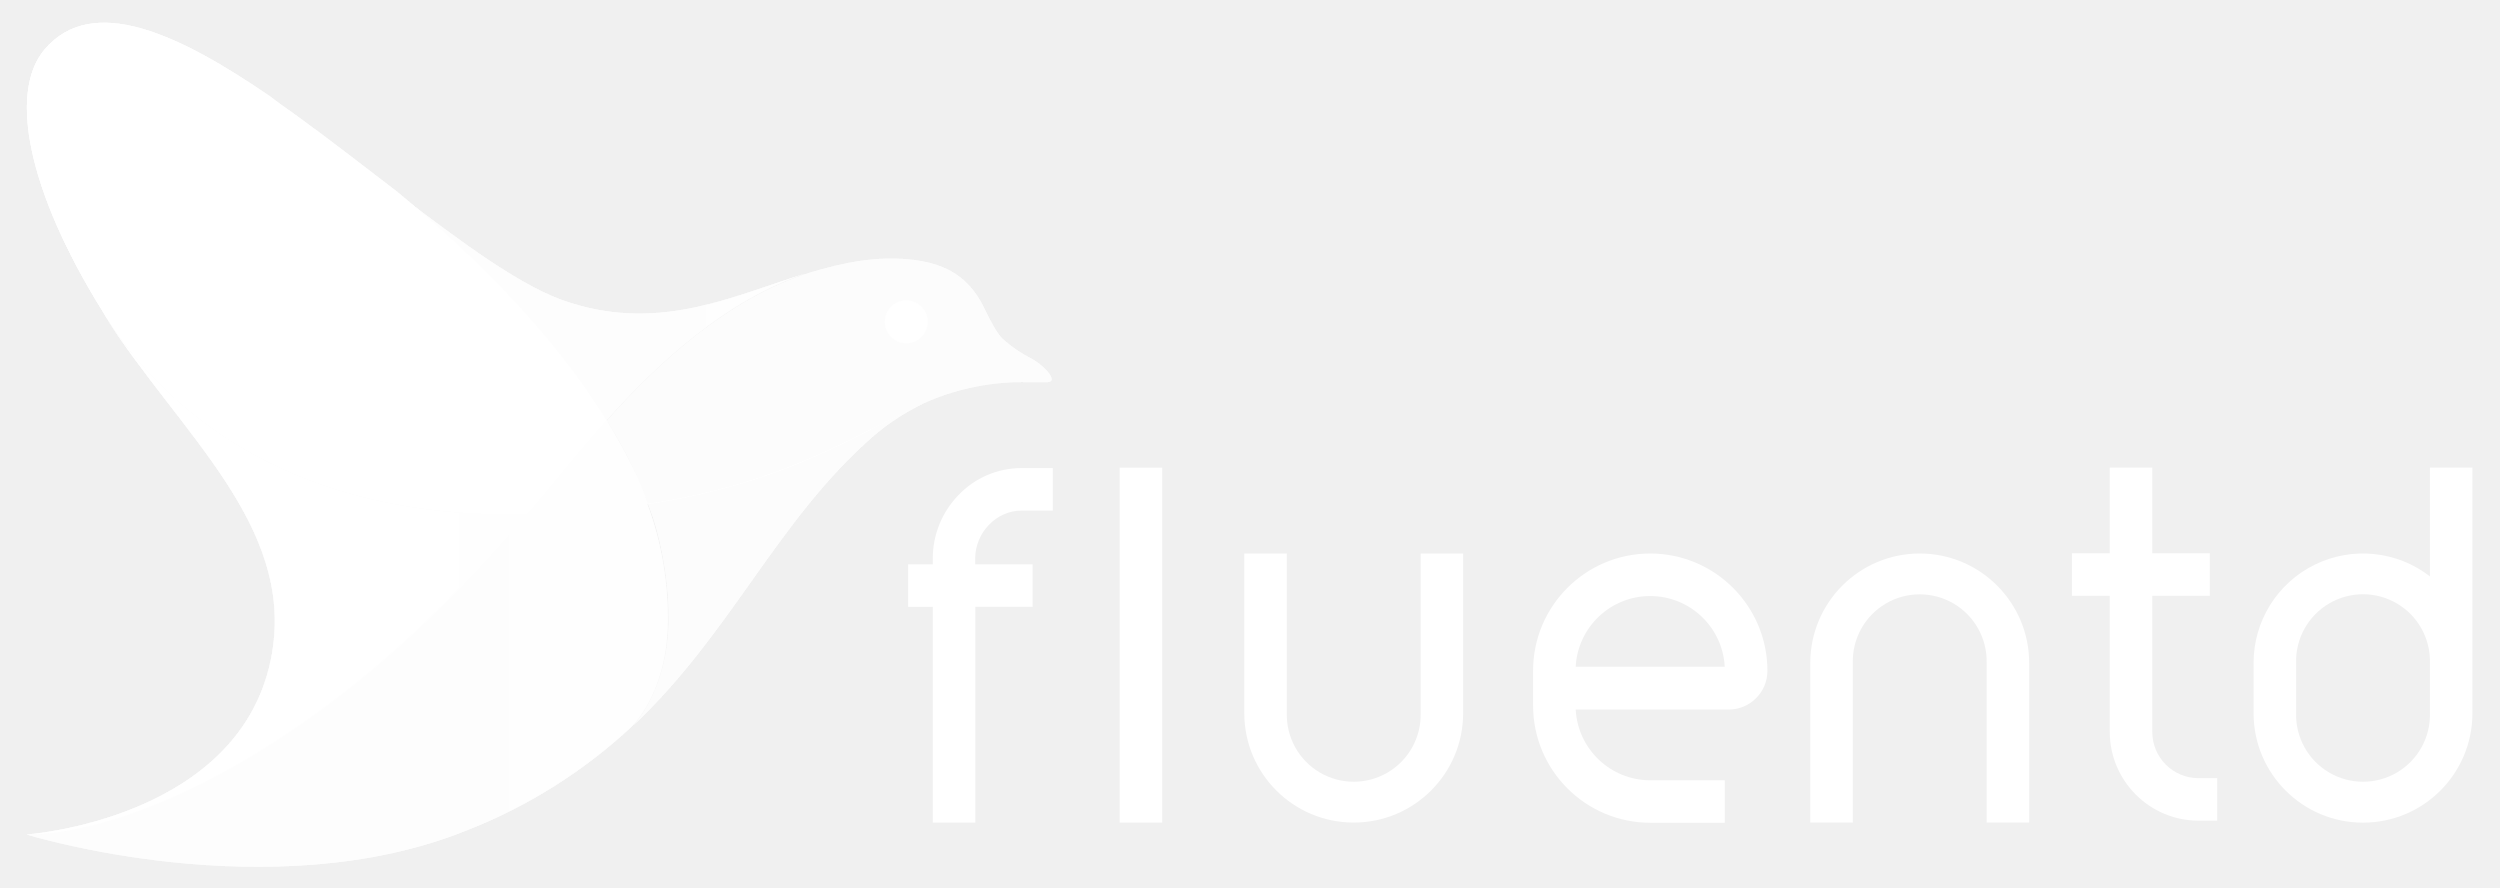
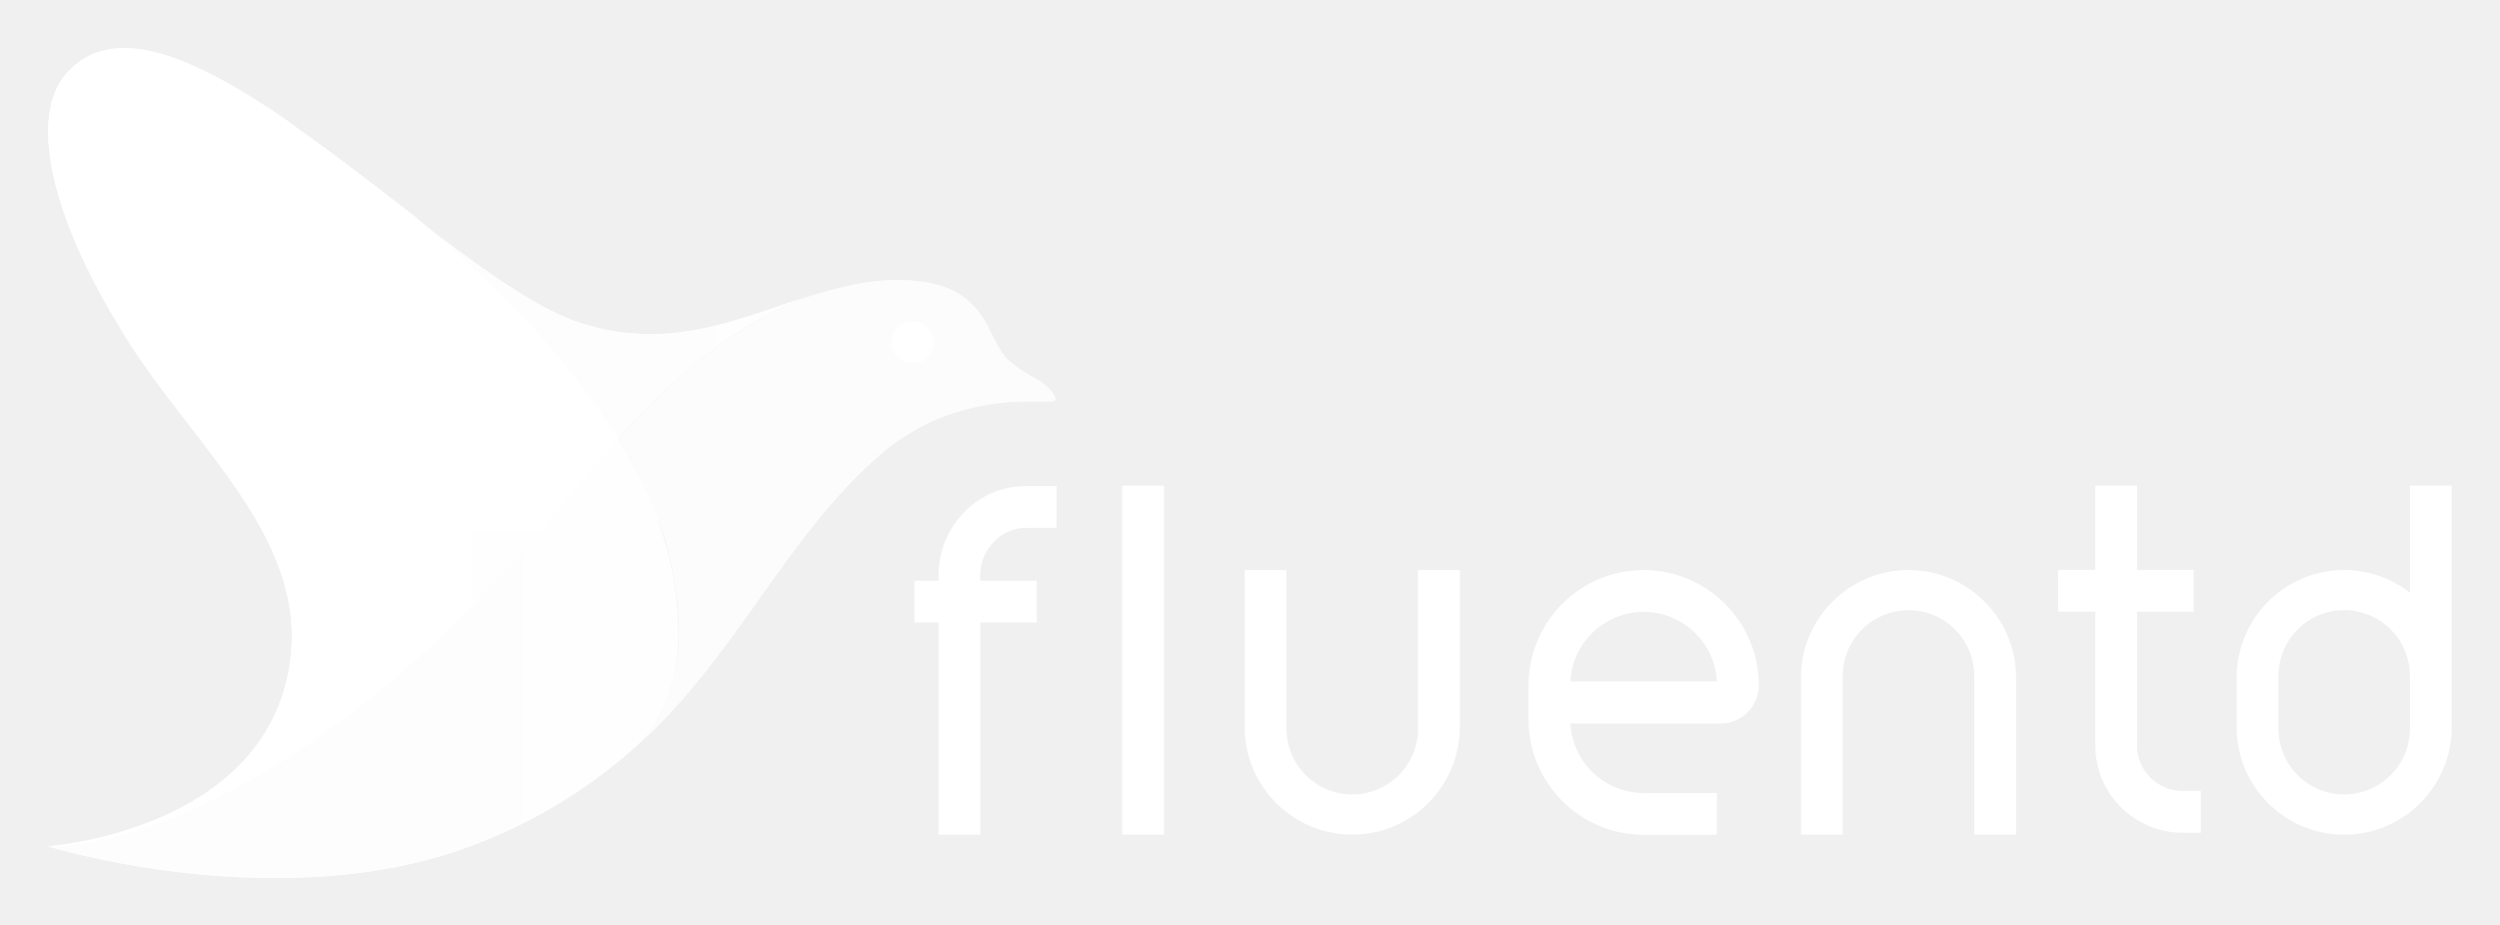
- <svg xmlns="http://www.w3.org/2000/svg" id="Layer_1" data-name="Layer 1" viewBox="0 0 608.4 216">
+ <svg xmlns="http://www.w3.org/2000/svg" role="img" viewBox="-5.40 -6.40 618.80 228.80">
  <defs>
-     <style>.cls-1{fill:#fff;}.cls-2{fill:url(#linear-gradient);}.cls-3{fill:url(#linear-gradient-2);}.cls-4{fill:url(#linear-gradient-3);}.cls-5{fill:url(#linear-gradient-4);}.cls-6{fill:url(#linear-gradient-5);}.cls-7{fill:url(#linear-gradient-6);}.cls-8{fill:url(#linear-gradient-7);}</style>
-     <linearGradient id="linear-gradient" x1="-3.66" y1="579.25" x2="260.25" y2="579.25" gradientTransform="matrix(1, 0, 0, -1, 0, 644.6)" gradientUnits="userSpaceOnUse">
-       <stop offset="0" stop-color="#fff" stop-opacity="0.75" />
-       <stop offset="0.32" stop-color="#fff" stop-opacity="0.57" />
-       <stop offset="0.68" stop-color="#fff" stop-opacity="0.55" />
-       <stop offset="0.9" stop-color="#fff" stop-opacity="0.45" />
+     <style>.cls-1{fill:#fff}.cls-2{fill:url(#linear-gradient)}.cls-3{fill:url(#linear-gradient-2)}.cls-4{fill:url(#linear-gradient-3)}.cls-5{fill:url(#linear-gradient-4)}.cls-6{fill:url(#linear-gradient-5)}.cls-7{fill:url(#linear-gradient-6)}.cls-8{fill:url(#linear-gradient-7)}</style>
+     <linearGradient id="linear-gradient" x1="-3.66" x2="260.25" y1="579.25" y2="579.25" gradientTransform="matrix(1 0 0 -1 0 644.6)" gradientUnits="userSpaceOnUse">
+       <stop offset="0" stop-color="#fff" stop-opacity=".75" />
+       <stop offset=".32" stop-color="#fff" stop-opacity=".57" />
+       <stop offset=".68" stop-color="#fff" stop-opacity=".55" />
+       <stop offset=".9" stop-color="#fff" stop-opacity=".45" />
    </linearGradient>
-     <linearGradient id="linear-gradient-2" x1="6.43" y1="530.89" x2="257.77" y2="530.89" gradientTransform="matrix(1, 0, 0, -1, 0, 644.6)" gradientUnits="userSpaceOnUse">
-       <stop offset="0" stop-color="#fff" stop-opacity="0.4" />
-       <stop offset="0.67" stop-color="#fff" stop-opacity="0.5" />
+     <linearGradient id="linear-gradient-2" x1="6.43" x2="257.77" y1="530.89" y2="530.89" gradientTransform="matrix(1 0 0 -1 0 644.6)" gradientUnits="userSpaceOnUse">
+       <stop offset="0" stop-color="#fff" stop-opacity=".4" />
+       <stop offset=".67" stop-color="#fff" stop-opacity=".5" />
    </linearGradient>
-     <linearGradient id="linear-gradient-3" x1="96.53" y1="570.05" x2="259.21" y2="570.05" gradientTransform="matrix(1, 0, 0, -1, 0, 644.6)" gradientUnits="userSpaceOnUse">
-       <stop offset="0" stop-color="#fff" stop-opacity="0.38" />
-       <stop offset="0.97" stop-color="#fff" stop-opacity="0.5" />
+     <linearGradient id="linear-gradient-3" x1="96.53" x2="259.21" y1="570.05" y2="570.05" gradientTransform="matrix(1 0 0 -1 0 644.6)" gradientUnits="userSpaceOnUse">
+       <stop offset="0" stop-color="#fff" stop-opacity=".38" />
+       <stop offset=".97" stop-color="#fff" stop-opacity=".5" />
    </linearGradient>
-     <linearGradient id="linear-gradient-4" x1="189.79" y1="609.73" x2="189.79" y2="431.04" gradientTransform="matrix(1, 0, 0, -1, 0, 644.6)" gradientUnits="userSpaceOnUse">
+     <linearGradient id="linear-gradient-4" x1="189.79" x2="189.79" y1="609.73" y2="431.04" gradientTransform="matrix(1 0 0 -1 0 644.6)" gradientUnits="userSpaceOnUse">
      <stop offset="0" stop-color="#4faac4" />
-       <stop offset="0" stop-color="#fff" stop-opacity="0.35" />
-       <stop offset="0.96" stop-color="#fff" stop-opacity="0.38" />
-       <stop offset="1" stop-color="#fff" stop-opacity="0.26" />
+       <stop offset="0" stop-color="#fff" stop-opacity=".35" />
+       <stop offset=".96" stop-color="#fff" stop-opacity=".38" />
+       <stop offset="1" stop-color="#fff" stop-opacity=".26" />
    </linearGradient>
-     <linearGradient id="linear-gradient-5" x1="-20.69" y1="648.01" x2="164.36" y2="648.01" gradientTransform="translate(0 -508)" gradientUnits="userSpaceOnUse">
-       <stop offset="0" stop-color="#fff" stop-opacity="0.6" />
-       <stop offset="0.93" stop-color="#fff" stop-opacity="0.47" />
+     <linearGradient id="linear-gradient-5" x1="-20.69" x2="164.36" y1="648.01" y2="648.01" gradientTransform="translate(0 -508)" gradientUnits="userSpaceOnUse">
+       <stop offset="0" stop-color="#fff" stop-opacity=".6" />
+       <stop offset=".93" stop-color="#fff" stop-opacity=".47" />
    </linearGradient>
-     <linearGradient id="linear-gradient-6" x1="6.4" y1="477.82" x2="257.74" y2="477.82" gradientTransform="matrix(1, 0, 0, -1, 0, 644.6)" gradientUnits="userSpaceOnUse">
-       <stop offset="0" stop-color="#fff" stop-opacity="0.38" />
-       <stop offset="0.98" stop-color="#fff" stop-opacity="0.5" />
+     <linearGradient id="linear-gradient-6" x1="6.4" x2="257.74" y1="477.82" y2="477.82" gradientTransform="matrix(1 0 0 -1 0 644.6)" gradientUnits="userSpaceOnUse">
+       <stop offset="0" stop-color="#fff" stop-opacity=".38" />
+       <stop offset=".98" stop-color="#fff" stop-opacity=".5" />
    </linearGradient>
-     <linearGradient id="linear-gradient-7" x1="201.8" y1="658.99" x2="201.8" y2="569.1" gradientTransform="translate(0 -508)" gradientUnits="userSpaceOnUse">
-       <stop offset="0" stop-color="#fff" stop-opacity="0.3" />
-       <stop offset="1" stop-color="#fff" stop-opacity="0.35" />
+     <linearGradient id="linear-gradient-7" x1="201.8" x2="201.8" y1="658.99" y2="569.1" gradientTransform="translate(0 -508)" gradientUnits="userSpaceOnUse">
+       <stop offset="0" stop-color="#fff" stop-opacity=".3" />
+       <stop offset="1" stop-color="#fff" stop-opacity=".35" />
    </linearGradient>
  </defs>
  <g id="g6987">
    <g id="g6989">
      <g id="g6991">
-         <path id="path6993" class="cls-1" d="M401.6,134.7a28.53,28.53,0,0,0-28.51,28.53v8.47a28.55,28.55,0,0,0,28.51,28.53h18.14V189.89H401.6a18.19,18.19,0,0,1-18.14-17.21H420.7a9.44,9.44,0,0,0,9.42-9.42A28.56,28.56,0,0,0,401.6,134.7Zm-18.14,27.56a18.16,18.16,0,0,1,36.27,0Z" />
-         <path id="path6995" class="cls-1" d="M233.23,120.51A22.12,22.12,0,0,0,227,135.94v1.39h-6v10.35h6v52.51h10.35V147.67h13.95V137.33H237.32v-1.39c0-6.33,5.16-11.68,11.25-11.68h7.64V113.91h-7.64A21.16,21.16,0,0,0,233.23,120.51Z" />
-         <rect id="rect6997" class="cls-1" x="272.48" y="113.81" width="10.35" height="86.37" />
-         <path id="path6999" class="cls-1" d="M345.73,173.55a16.29,16.29,0,1,1-32.57,0V134.7H302.81v38.85a26.63,26.63,0,1,0,53.26,0V134.7H345.73Z" />
-         <path id="path7001" class="cls-1" d="M467.18,134.7a26.65,26.65,0,0,0-26.63,26.63v38.85h10.35V161.33a16.29,16.29,0,1,1,32.57,0v38.85h10.35V161.33A26.65,26.65,0,0,0,467.18,134.7Z" />
-         <path id="path7003" class="cls-1" d="M523.78,178.13V145h14V134.65h-14V113.79H513.43v20.86h-9.2V145h9.2V178.1A21.65,21.65,0,0,0,535,199.72h4.58V189.37H535A11.24,11.24,0,0,1,523.78,178.13Z" />
-         <path id="path7005" class="cls-1" d="M591.35,113.81v26.46a26.62,26.62,0,0,0-42.92,21.06v12.24a26.63,26.63,0,1,0,53.26,0V113.79l-10.35,0Zm0,53.34v6.4a16.29,16.29,0,1,1-32.57,0V161.31a16.29,16.29,0,1,1,32.57,0v5.84Z" />
+         <path id="path6993" d="M401.6 134.7a28.53 28.53 0 0 0-28.51 28.53v8.47a28.55 28.55 0 0 0 28.51 28.53h18.14v-10.34H401.6a18.19 18.19 0 0 1-18.14-17.21h37.24a9.44 9.44 0 0 0 9.42-9.42 28.56 28.56 0 0 0-28.52-28.56zm-18.14 27.56a18.16 18.16 0 0 1 36.27 0z" class="cls-1" />
+         <path id="path6995" d="M233.23 120.51a22.12 22.12 0 0 0-6.23 15.43v1.39h-6v10.35h6v52.51h10.35v-52.52h13.95v-10.34h-13.98v-1.39c0-6.33 5.16-11.68 11.25-11.68h7.64v-10.35h-7.64a21.16 21.16 0 0 0-15.34 6.6z" class="cls-1" />
+         <path id="rect6997" d="M272.48 113.81h10.35v86.37h-10.35z" class="cls-1" />
+         <path id="path6999" d="M345.73 173.55a16.29 16.29 0 1 1-32.57 0V134.7h-10.35v38.85a26.63 26.63 0 1 0 53.26 0V134.7h-10.34z" class="cls-1" />
+         <path id="path7001" d="M467.18 134.7a26.65 26.65 0 0 0-26.63 26.63v38.85h10.35v-38.85a16.29 16.29 0 1 1 32.57 0v38.85h10.35v-38.85a26.65 26.65 0 0 0-26.64-26.63z" class="cls-1" />
+         <path id="path7003" d="M523.78 178.13V145h14v-10.35h-14v-20.86h-10.35v20.86h-9.2V145h9.2v33.1A21.65 21.65 0 0 0 535 199.72h4.58v-10.35H535a11.24 11.24 0 0 1-11.22-11.24z" class="cls-1" />
+         <path id="path7005" d="M591.35 113.81v26.46a26.62 26.62 0 0 0-42.92 21.06v12.24a26.63 26.63 0 1 0 53.26 0v-59.78h-10.35zm0 53.34v6.4a16.29 16.29 0 1 1-32.57 0v-12.24a16.29 16.29 0 1 1 32.57 0v5.84z" class="cls-1" />
      </g>
      <g id="g7007">
-         <circle id="circle7009" class="cls-1" cx="220.55" cy="78.32" r="5.23" />
+         <circle id="circle7009" cx="220.55" cy="78.32" r="5.23" class="cls-1" />
        <g id="g7011">
          <g id="g7013">
-             <path id="path7024" class="cls-2" d="M96.57,46.6c-8.33-6.38-16.82-13-25.15-19h0c-1.92-1.36-3.87-2.7-5.6-4.07h0C43.38,8.11,22.49-1.58,10.88,12,2,22.43,6.81,46.6,25,75.81l.58,1c9.47,14.9,37.12,49.9,102.71,48.35,4.26-4.65,10.83-13.34,19.35-22.83C133.89,79.85,113.2,60.33,96.57,46.6Z" />
-             <path id="path7031" class="cls-3" d="M147.64,102.3c-8.52,9.47-15.09,18.18-19.35,22.83a215.56,215.56,0,0,0,29.41-2.51,63.94,63.94,0,0,0-3.48-8.33C152.27,110.23,150,106.17,147.64,102.3Z" />
-             <path id="path7038" class="cls-4" d="M196.77,66.32c-17.8,5.4-35.4,14.51-58,7.35C127.31,70.19,112.42,59,96.37,46.79c16.82,13.54,37.51,33.08,51.24,55.5C160.2,88.18,177,72.7,196.77,66.32Z" />
-             <path id="path7049" class="cls-5" d="M157.7,122.6c.78,2.12,1.56,4.26,2.12,6.38a87.24,87.24,0,0,1,2.7,15.87c.19,2.31.19,4.65.19,7-.39,14.9-7.16,23.39-8.89,25,24.17-22.64,35-49.9,58.6-70.6a54.71,54.71,0,0,1,13.34-8.52h0C210.3,104.22,193.48,117.2,157.7,122.6Z" />
-             <path id="path7056" class="cls-6" d="M25.58,77c18,28.24,46,50.68,40.61,82-6.94,40.41-59.74,44.09-59.74,44.09H7.62c5.23,0,28.63-1.75,64-25.73,30.36-20.69,48.74-43.72,56.67-52.22a172,172,0,0,1-20.5-.78C56.91,119.12,34.1,90.1,25.58,77Z" />
-             <path id="path7063" class="cls-7" d="M162.52,151.81a79.49,79.49,0,0,0-5-29.21l-4.45.58a214.89,214.89,0,0,1-25,1.75c-8.13,8.52-26.32,31.53-56.67,52.22-40.24,27.65-65,25.93-65,25.93s59.23,18.36,107.19-1a126.44,126.44,0,0,0,40.24-25.34C155.55,175,162.32,166.71,162.52,151.81Z" />
-             <path id="path7070" class="cls-8" d="M251.3,87.4a32.75,32.75,0,0,1-7.35-5c-2.12-2.12-4.45-7.74-5.4-9.27-2.9-4.84-7.16-8.72-16-9.86s-17.21.58-25.54,3.09c-19.91,6.38-36.76,21.86-49.32,36a103.11,103.11,0,0,1,6.57,12,73.68,73.68,0,0,1,3.48,8.33c35.79-5.4,52.61-18.38,68.09-25A58.79,58.79,0,0,1,250.15,93h4.45C257.87,93.19,254.58,89.35,251.3,87.4Z" />
+             <path id="path7024" d="M96.57 46.6c-8.33-6.38-16.82-13-25.15-19-1.92-1.36-3.87-2.7-5.6-4.07C43.38 8.11 22.49-1.58 10.88 12 2 22.43 6.81 46.6 25 75.81l.58 1c9.47 14.9 37.12 49.9 102.71 48.35 4.26-4.65 10.83-13.34 19.35-22.83-13.75-22.48-34.44-42-51.07-55.73z" class="cls-2" />
+             <path id="path7031" d="M147.64 102.3c-8.52 9.47-15.09 18.18-19.35 22.83a215.56 215.56 0 0 0 29.41-2.51 63.94 63.94 0 0 0-3.48-8.33c-1.95-4.06-4.22-8.12-6.58-11.99z" class="cls-3" />
+             <path id="path7038" d="M196.77 66.32c-17.8 5.4-35.4 14.51-58 7.35-11.46-3.48-26.35-14.67-42.4-26.88 16.82 13.54 37.51 33.08 51.24 55.5C160.2 88.18 177 72.7 196.77 66.32z" class="cls-4" />
+             <path id="path7049" d="M157.7 122.6c.78 2.12 1.56 4.26 2.12 6.38a87.24 87.24 0 0 1 2.7 15.87c.19 2.31.19 4.65.19 7-.39 14.9-7.16 23.39-8.89 25 24.17-22.64 35-49.9 58.6-70.6a54.71 54.71 0 0 1 13.34-8.52c-15.46 6.49-32.28 19.47-68.06 24.87z" class="cls-5" />
+             <path id="path7056" d="M25.58 77c18 28.24 46 50.68 40.61 82-6.94 40.41-59.74 44.09-59.74 44.09h1.17c5.23 0 28.63-1.75 64-25.73 30.36-20.69 48.74-43.72 56.67-52.22a172 172 0 0 1-20.5-.78C56.91 119.12 34.1 90.1 25.58 77z" class="cls-6" />
+             <path id="path7063" d="M162.52 151.81a79.49 79.49 0 0 0-5-29.21l-4.45.58a214.89 214.89 0 0 1-25 1.75c-8.13 8.52-26.32 31.53-56.67 52.22-40.24 27.65-65 25.93-65 25.93s59.23 18.36 107.19-1a126.44 126.44 0 0 0 40.24-25.34c1.72-1.74 8.49-10.03 8.69-24.93z" class="cls-7" />
+             <path id="path7070" d="M251.3 87.4a32.75 32.75 0 0 1-7.35-5c-2.12-2.12-4.45-7.74-5.4-9.27-2.9-4.84-7.16-8.72-16-9.86s-17.21.58-25.54 3.09c-19.91 6.38-36.76 21.86-49.32 36a103.11 103.11 0 0 1 6.57 12 73.68 73.68 0 0 1 3.48 8.33c35.79-5.4 52.61-18.38 68.09-25A58.79 58.79 0 0 1 250.15 93h4.45c3.27.19-.02-3.65-3.3-5.6z" class="cls-8" />
          </g>
        </g>
        <g id="g7072">
          <g id="g7074">
-             <path id="path7085" class="cls-2" d="M96.57,46.6c-8.33-6.38-16.82-13-25.15-19h0c-1.92-1.36-3.87-2.7-5.6-4.07h0C43.38,8.11,22.49-1.58,10.88,12,2,22.43,6.81,46.6,25,75.81l.58,1c9.47,14.9,37.12,49.9,102.71,48.35,4.26-4.65,10.83-13.34,19.35-22.83C133.89,79.85,113.2,60.33,96.57,46.6Z" />
-             <path id="path7092" class="cls-3" d="M147.64,102.3c-8.52,9.47-15.09,18.18-19.35,22.83a215.56,215.56,0,0,0,29.41-2.51,63.94,63.94,0,0,0-3.48-8.33C152.27,110.23,150,106.17,147.64,102.3Z" />
-             <path id="path7099" class="cls-4" d="M196.77,66.32c-17.8,5.4-35.4,14.51-58,7.35C127.31,70.19,112.42,59,96.37,46.79c16.82,13.54,37.51,33.08,51.24,55.5C160.2,88.18,177,72.7,196.77,66.32Z" />
-             <path id="path7110" class="cls-5" d="M157.7,122.6c.78,2.12,1.56,4.26,2.12,6.38a87.24,87.24,0,0,1,2.7,15.87c.19,2.31.19,4.65.19,7-.39,14.9-7.16,23.39-8.89,25,24.17-22.64,35-49.9,58.6-70.6a54.71,54.71,0,0,1,13.34-8.52h0C210.3,104.22,193.48,117.2,157.7,122.6Z" />
-             <path id="path7117" class="cls-6" d="M25.58,77c18,28.24,46,50.68,40.61,82-6.94,40.41-59.74,44.09-59.74,44.09H7.62c5.23,0,28.63-1.75,64-25.73,30.36-20.69,48.74-43.72,56.67-52.22a172,172,0,0,1-20.5-.78C56.91,119.12,34.1,90.1,25.58,77Z" />
-             <path id="path7124" class="cls-7" d="M162.52,151.81a79.49,79.49,0,0,0-5-29.21l-4.45.58a214.89,214.89,0,0,1-25,1.75c-8.13,8.52-26.32,31.53-56.67,52.22-40.24,27.65-65,25.93-65,25.93s59.23,18.36,107.19-1a126.44,126.44,0,0,0,40.24-25.34C155.55,175,162.32,166.71,162.52,151.81Z" />
-             <path id="path7131" class="cls-8" d="M251.3,87.4a32.75,32.75,0,0,1-7.35-5c-2.12-2.12-4.45-7.74-5.4-9.27-2.9-4.84-7.16-8.72-16-9.86s-17.21.58-25.54,3.09c-19.91,6.38-36.76,21.86-49.32,36a103.11,103.11,0,0,1,6.57,12,73.68,73.68,0,0,1,3.48,8.33c35.79-5.4,52.61-18.38,68.09-25A58.79,58.79,0,0,1,250.15,93h4.45C257.87,93.19,254.58,89.35,251.3,87.4Z" />
+             <path id="path7085" d="M96.57 46.6c-8.33-6.38-16.82-13-25.15-19-1.92-1.36-3.87-2.7-5.6-4.07C43.38 8.11 22.49-1.58 10.88 12 2 22.43 6.81 46.6 25 75.81l.58 1c9.47 14.9 37.12 49.9 102.71 48.35 4.26-4.65 10.83-13.34 19.35-22.83-13.75-22.48-34.44-42-51.07-55.73z" class="cls-2" />
+             <path id="path7092" d="M147.64 102.3c-8.52 9.47-15.09 18.18-19.35 22.83a215.56 215.56 0 0 0 29.41-2.51 63.94 63.94 0 0 0-3.48-8.33c-1.95-4.06-4.22-8.12-6.58-11.99z" class="cls-3" />
+             <path id="path7099" d="M196.77 66.32c-17.8 5.4-35.4 14.51-58 7.35-11.46-3.48-26.35-14.67-42.4-26.88 16.82 13.54 37.51 33.08 51.24 55.5C160.2 88.18 177 72.7 196.77 66.32z" class="cls-4" />
+             <path id="path7110" d="M157.7 122.6c.78 2.12 1.56 4.26 2.12 6.38a87.24 87.24 0 0 1 2.7 15.87c.19 2.31.19 4.65.19 7-.39 14.9-7.16 23.39-8.89 25 24.17-22.64 35-49.9 58.6-70.6a54.71 54.71 0 0 1 13.34-8.52c-15.46 6.49-32.28 19.47-68.06 24.87z" class="cls-5" />
+             <path id="path7117" d="M25.58 77c18 28.24 46 50.68 40.61 82-6.94 40.41-59.74 44.09-59.74 44.09h1.17c5.23 0 28.63-1.75 64-25.73 30.36-20.69 48.74-43.72 56.67-52.22a172 172 0 0 1-20.5-.78C56.91 119.12 34.1 90.1 25.58 77z" class="cls-6" />
+             <path id="path7124" d="M162.52 151.81a79.49 79.49 0 0 0-5-29.21l-4.45.58a214.89 214.89 0 0 1-25 1.75c-8.13 8.52-26.32 31.53-56.67 52.22-40.24 27.65-65 25.93-65 25.93s59.23 18.36 107.19-1a126.44 126.44 0 0 0 40.24-25.34c1.72-1.74 8.49-10.03 8.69-24.93z" class="cls-7" />
+             <path id="path7131" d="M251.3 87.4a32.75 32.75 0 0 1-7.35-5c-2.12-2.12-4.45-7.74-5.4-9.27-2.9-4.84-7.16-8.72-16-9.86s-17.21.58-25.54 3.09c-19.91 6.38-36.76 21.86-49.32 36a103.11 103.11 0 0 1 6.57 12 73.68 73.68 0 0 1 3.48 8.33c35.79-5.4 52.61-18.38 68.09-25A58.79 58.79 0 0 1 250.15 93h4.45c3.27.19-.02-3.65-3.3-5.6z" class="cls-8" />
          </g>
        </g>
        <g id="g7133">
          <g id="g7135">
-             <path id="path7146" class="cls-2" d="M96.57,46.6c-8.33-6.38-16.82-13-25.15-19h0c-1.92-1.36-3.87-2.7-5.6-4.07h0C43.38,8.11,22.49-1.58,10.88,12,2,22.43,6.81,46.6,25,75.81l.58,1c9.47,14.9,37.12,49.9,102.71,48.35,4.26-4.65,10.83-13.34,19.35-22.83C133.89,79.85,113.2,60.33,96.57,46.6Z" />
-             <path id="path7153" class="cls-3" d="M147.64,102.3c-8.52,9.47-15.09,18.18-19.35,22.83a215.56,215.56,0,0,0,29.41-2.51,63.94,63.94,0,0,0-3.48-8.33C152.27,110.23,150,106.17,147.64,102.3Z" />
-             <path id="path7160" class="cls-4" d="M196.77,66.32c-17.8,5.4-35.4,14.51-58,7.35C127.31,70.19,112.42,59,96.37,46.79c16.82,13.54,37.51,33.08,51.24,55.5C160.2,88.18,177,72.7,196.77,66.32Z" />
-             <path id="path7171" class="cls-5" d="M157.7,122.6c.78,2.12,1.56,4.26,2.12,6.38a87.24,87.24,0,0,1,2.7,15.87c.19,2.31.19,4.65.19,7-.39,14.9-7.16,23.39-8.89,25,24.17-22.64,35-49.9,58.6-70.6a54.71,54.71,0,0,1,13.34-8.52h0C210.3,104.22,193.48,117.2,157.7,122.6Z" />
-             <path id="path7178" class="cls-6" d="M25.58,77c18,28.24,46,50.68,40.61,82-6.94,40.41-59.74,44.09-59.74,44.09H7.62c5.23,0,28.63-1.75,64-25.73,30.36-20.69,48.74-43.72,56.67-52.22a172,172,0,0,1-20.5-.78C56.91,119.12,34.1,90.1,25.58,77Z" />
-             <path id="path7185" class="cls-7" d="M162.52,151.81a79.49,79.49,0,0,0-5-29.21l-4.45.58a214.89,214.89,0,0,1-25,1.75c-8.13,8.52-26.32,31.53-56.67,52.22-40.24,27.65-65,25.93-65,25.93s59.23,18.36,107.19-1a126.44,126.44,0,0,0,40.24-25.34C155.55,175,162.32,166.71,162.52,151.81Z" />
-             <path id="path7192" class="cls-8" d="M251.3,87.4a32.75,32.75,0,0,1-7.35-5c-2.12-2.12-4.45-7.74-5.4-9.27-2.9-4.84-7.16-8.72-16-9.86s-17.21.58-25.54,3.09c-19.91,6.38-36.76,21.86-49.32,36a103.11,103.11,0,0,1,6.57,12,73.68,73.68,0,0,1,3.48,8.33c35.79-5.4,52.61-18.38,68.09-25A58.79,58.79,0,0,1,250.15,93h4.45C257.87,93.19,254.58,89.35,251.3,87.4Z" />
+             <path id="path7146" d="M96.57 46.6c-8.33-6.38-16.82-13-25.15-19-1.92-1.36-3.87-2.7-5.6-4.07C43.38 8.11 22.49-1.58 10.88 12 2 22.43 6.81 46.6 25 75.81l.58 1c9.47 14.9 37.12 49.9 102.71 48.35 4.26-4.65 10.83-13.34 19.35-22.83-13.75-22.48-34.44-42-51.07-55.73z" class="cls-2" />
+             <path id="path7153" d="M147.64 102.3c-8.52 9.47-15.09 18.18-19.35 22.83a215.56 215.56 0 0 0 29.41-2.51 63.94 63.94 0 0 0-3.48-8.33c-1.95-4.06-4.22-8.12-6.58-11.99z" class="cls-3" />
+             <path id="path7160" d="M196.77 66.32c-17.8 5.4-35.4 14.51-58 7.35-11.46-3.48-26.35-14.67-42.4-26.88 16.82 13.54 37.51 33.08 51.24 55.5C160.2 88.18 177 72.7 196.77 66.32z" class="cls-4" />
+             <path id="path7171" d="M157.7 122.6c.78 2.12 1.56 4.26 2.12 6.38a87.24 87.24 0 0 1 2.7 15.87c.19 2.31.19 4.65.19 7-.39 14.9-7.16 23.39-8.89 25 24.17-22.64 35-49.9 58.6-70.6a54.71 54.71 0 0 1 13.34-8.52c-15.46 6.49-32.28 19.47-68.06 24.87z" class="cls-5" />
+             <path id="path7178" d="M25.58 77c18 28.24 46 50.68 40.61 82-6.94 40.41-59.74 44.09-59.74 44.09h1.17c5.23 0 28.63-1.75 64-25.73 30.36-20.69 48.74-43.72 56.67-52.22a172 172 0 0 1-20.5-.78C56.91 119.12 34.1 90.1 25.58 77z" class="cls-6" />
+             <path id="path7185" d="M162.52 151.81a79.49 79.49 0 0 0-5-29.21l-4.45.58a214.89 214.89 0 0 1-25 1.75c-8.13 8.52-26.32 31.53-56.67 52.22-40.24 27.65-65 25.93-65 25.93s59.23 18.36 107.19-1a126.44 126.44 0 0 0 40.24-25.34c1.72-1.74 8.49-10.03 8.69-24.93z" class="cls-7" />
+             <path id="path7192" d="M251.3 87.4a32.75 32.75 0 0 1-7.35-5c-2.12-2.12-4.45-7.74-5.4-9.27-2.9-4.84-7.16-8.72-16-9.86s-17.21.58-25.54 3.09c-19.91 6.38-36.76 21.86-49.32 36a103.11 103.11 0 0 1 6.57 12 73.68 73.68 0 0 1 3.48 8.33c35.79-5.4 52.61-18.38 68.09-25A58.79 58.79 0 0 1 250.15 93h4.45c3.27.19-.02-3.65-3.3-5.6z" class="cls-8" />
          </g>
        </g>
        <g id="g7194">
          <g id="g7196">
-             <path id="path7207" class="cls-2" d="M96.57,46.6c-8.33-6.38-16.82-13-25.15-19h0c-1.92-1.36-3.87-2.7-5.6-4.07h0C43.38,8.11,22.49-1.58,10.88,12,2,22.43,6.81,46.6,25,75.81l.58,1c9.47,14.9,37.12,49.9,102.71,48.35,4.26-4.65,10.83-13.34,19.35-22.83C133.89,79.85,113.2,60.33,96.57,46.6Z" />
-             <path id="path7214" class="cls-3" d="M147.64,102.3c-8.52,9.47-15.09,18.18-19.35,22.83a215.56,215.56,0,0,0,29.41-2.51,63.94,63.94,0,0,0-3.48-8.33C152.27,110.23,150,106.17,147.64,102.3Z" />
-             <path id="path7221" class="cls-4" d="M196.77,66.32c-17.8,5.4-35.4,14.51-58,7.35C127.31,70.19,112.42,59,96.37,46.79c16.82,13.54,37.51,33.08,51.24,55.5C160.2,88.18,177,72.7,196.77,66.32Z" />
-             <path id="path7232" class="cls-5" d="M157.7,122.6c.78,2.12,1.56,4.26,2.12,6.38a87.24,87.24,0,0,1,2.7,15.87c.19,2.31.19,4.65.19,7-.39,14.9-7.16,23.39-8.89,25,24.17-22.64,35-49.9,58.6-70.6a54.71,54.71,0,0,1,13.34-8.52h0C210.3,104.22,193.48,117.2,157.7,122.6Z" />
-             <path id="path7239" class="cls-6" d="M25.58,77c18,28.24,46,50.68,40.61,82-6.94,40.41-59.74,44.09-59.74,44.09H7.62c5.23,0,28.63-1.75,64-25.73,30.36-20.69,48.74-43.72,56.67-52.22a172,172,0,0,1-20.5-.78C56.91,119.12,34.1,90.1,25.58,77Z" />
-             <path id="path7246" class="cls-7" d="M162.52,151.81a79.49,79.49,0,0,0-5-29.21l-4.45.58a214.89,214.89,0,0,1-25,1.75c-8.13,8.52-26.32,31.53-56.67,52.22-40.24,27.65-65,25.93-65,25.93s59.23,18.36,107.19-1a126.44,126.44,0,0,0,40.24-25.34C155.55,175,162.32,166.71,162.52,151.81Z" />
-             <path id="path7253" class="cls-8" d="M251.3,87.4a32.75,32.75,0,0,1-7.35-5c-2.12-2.12-4.45-7.74-5.4-9.27-2.9-4.84-7.16-8.72-16-9.86s-17.21.58-25.54,3.09c-19.91,6.38-36.76,21.86-49.32,36a103.11,103.11,0,0,1,6.57,12,73.68,73.68,0,0,1,3.48,8.33c35.79-5.4,52.61-18.38,68.09-25A58.79,58.79,0,0,1,250.15,93h4.45C257.87,93.19,254.58,89.35,251.3,87.4Z" />
+             <path id="path7207" d="M96.57 46.6c-8.33-6.38-16.82-13-25.15-19-1.92-1.36-3.87-2.7-5.6-4.07C43.38 8.11 22.49-1.58 10.88 12 2 22.43 6.81 46.6 25 75.81l.58 1c9.47 14.9 37.12 49.9 102.71 48.35 4.26-4.65 10.83-13.34 19.35-22.83-13.75-22.48-34.44-42-51.07-55.73z" class="cls-2" />
+             <path id="path7214" d="M147.64 102.3c-8.52 9.47-15.09 18.18-19.35 22.83a215.56 215.56 0 0 0 29.41-2.51 63.94 63.94 0 0 0-3.48-8.33c-1.95-4.06-4.22-8.12-6.58-11.99z" class="cls-3" />
+             <path id="path7221" d="M196.77 66.32c-17.8 5.4-35.4 14.51-58 7.35-11.46-3.48-26.35-14.67-42.4-26.88 16.82 13.54 37.51 33.08 51.24 55.5C160.2 88.18 177 72.7 196.77 66.32z" class="cls-4" />
+             <path id="path7232" d="M157.7 122.6c.78 2.12 1.56 4.26 2.12 6.38a87.24 87.24 0 0 1 2.7 15.87c.19 2.31.19 4.65.19 7-.39 14.9-7.16 23.39-8.89 25 24.17-22.64 35-49.9 58.6-70.6a54.71 54.71 0 0 1 13.34-8.52c-15.46 6.49-32.28 19.47-68.06 24.87z" class="cls-5" />
+             <path id="path7239" d="M25.58 77c18 28.24 46 50.68 40.61 82-6.94 40.41-59.74 44.09-59.74 44.09h1.17c5.23 0 28.63-1.75 64-25.73 30.36-20.69 48.74-43.72 56.67-52.22a172 172 0 0 1-20.5-.78C56.91 119.12 34.1 90.1 25.58 77z" class="cls-6" />
+             <path id="path7246" d="M162.52 151.81a79.49 79.49 0 0 0-5-29.21l-4.45.58a214.89 214.89 0 0 1-25 1.75c-8.13 8.52-26.32 31.53-56.67 52.22-40.24 27.65-65 25.93-65 25.93s59.23 18.36 107.19-1a126.44 126.44 0 0 0 40.24-25.34c1.72-1.74 8.49-10.03 8.69-24.93z" class="cls-7" />
+             <path id="path7253" d="M251.3 87.4a32.75 32.75 0 0 1-7.35-5c-2.12-2.12-4.45-7.74-5.4-9.27-2.9-4.84-7.16-8.72-16-9.86s-17.21.58-25.54 3.09c-19.91 6.38-36.76 21.86-49.32 36a103.11 103.11 0 0 1 6.57 12 73.68 73.68 0 0 1 3.48 8.33c35.79-5.4 52.61-18.38 68.09-25A58.79 58.79 0 0 1 250.15 93h4.45c3.27.19-.02-3.65-3.3-5.6z" class="cls-8" />
          </g>
        </g>
      </g>
    </g>
  </g>
</svg>
